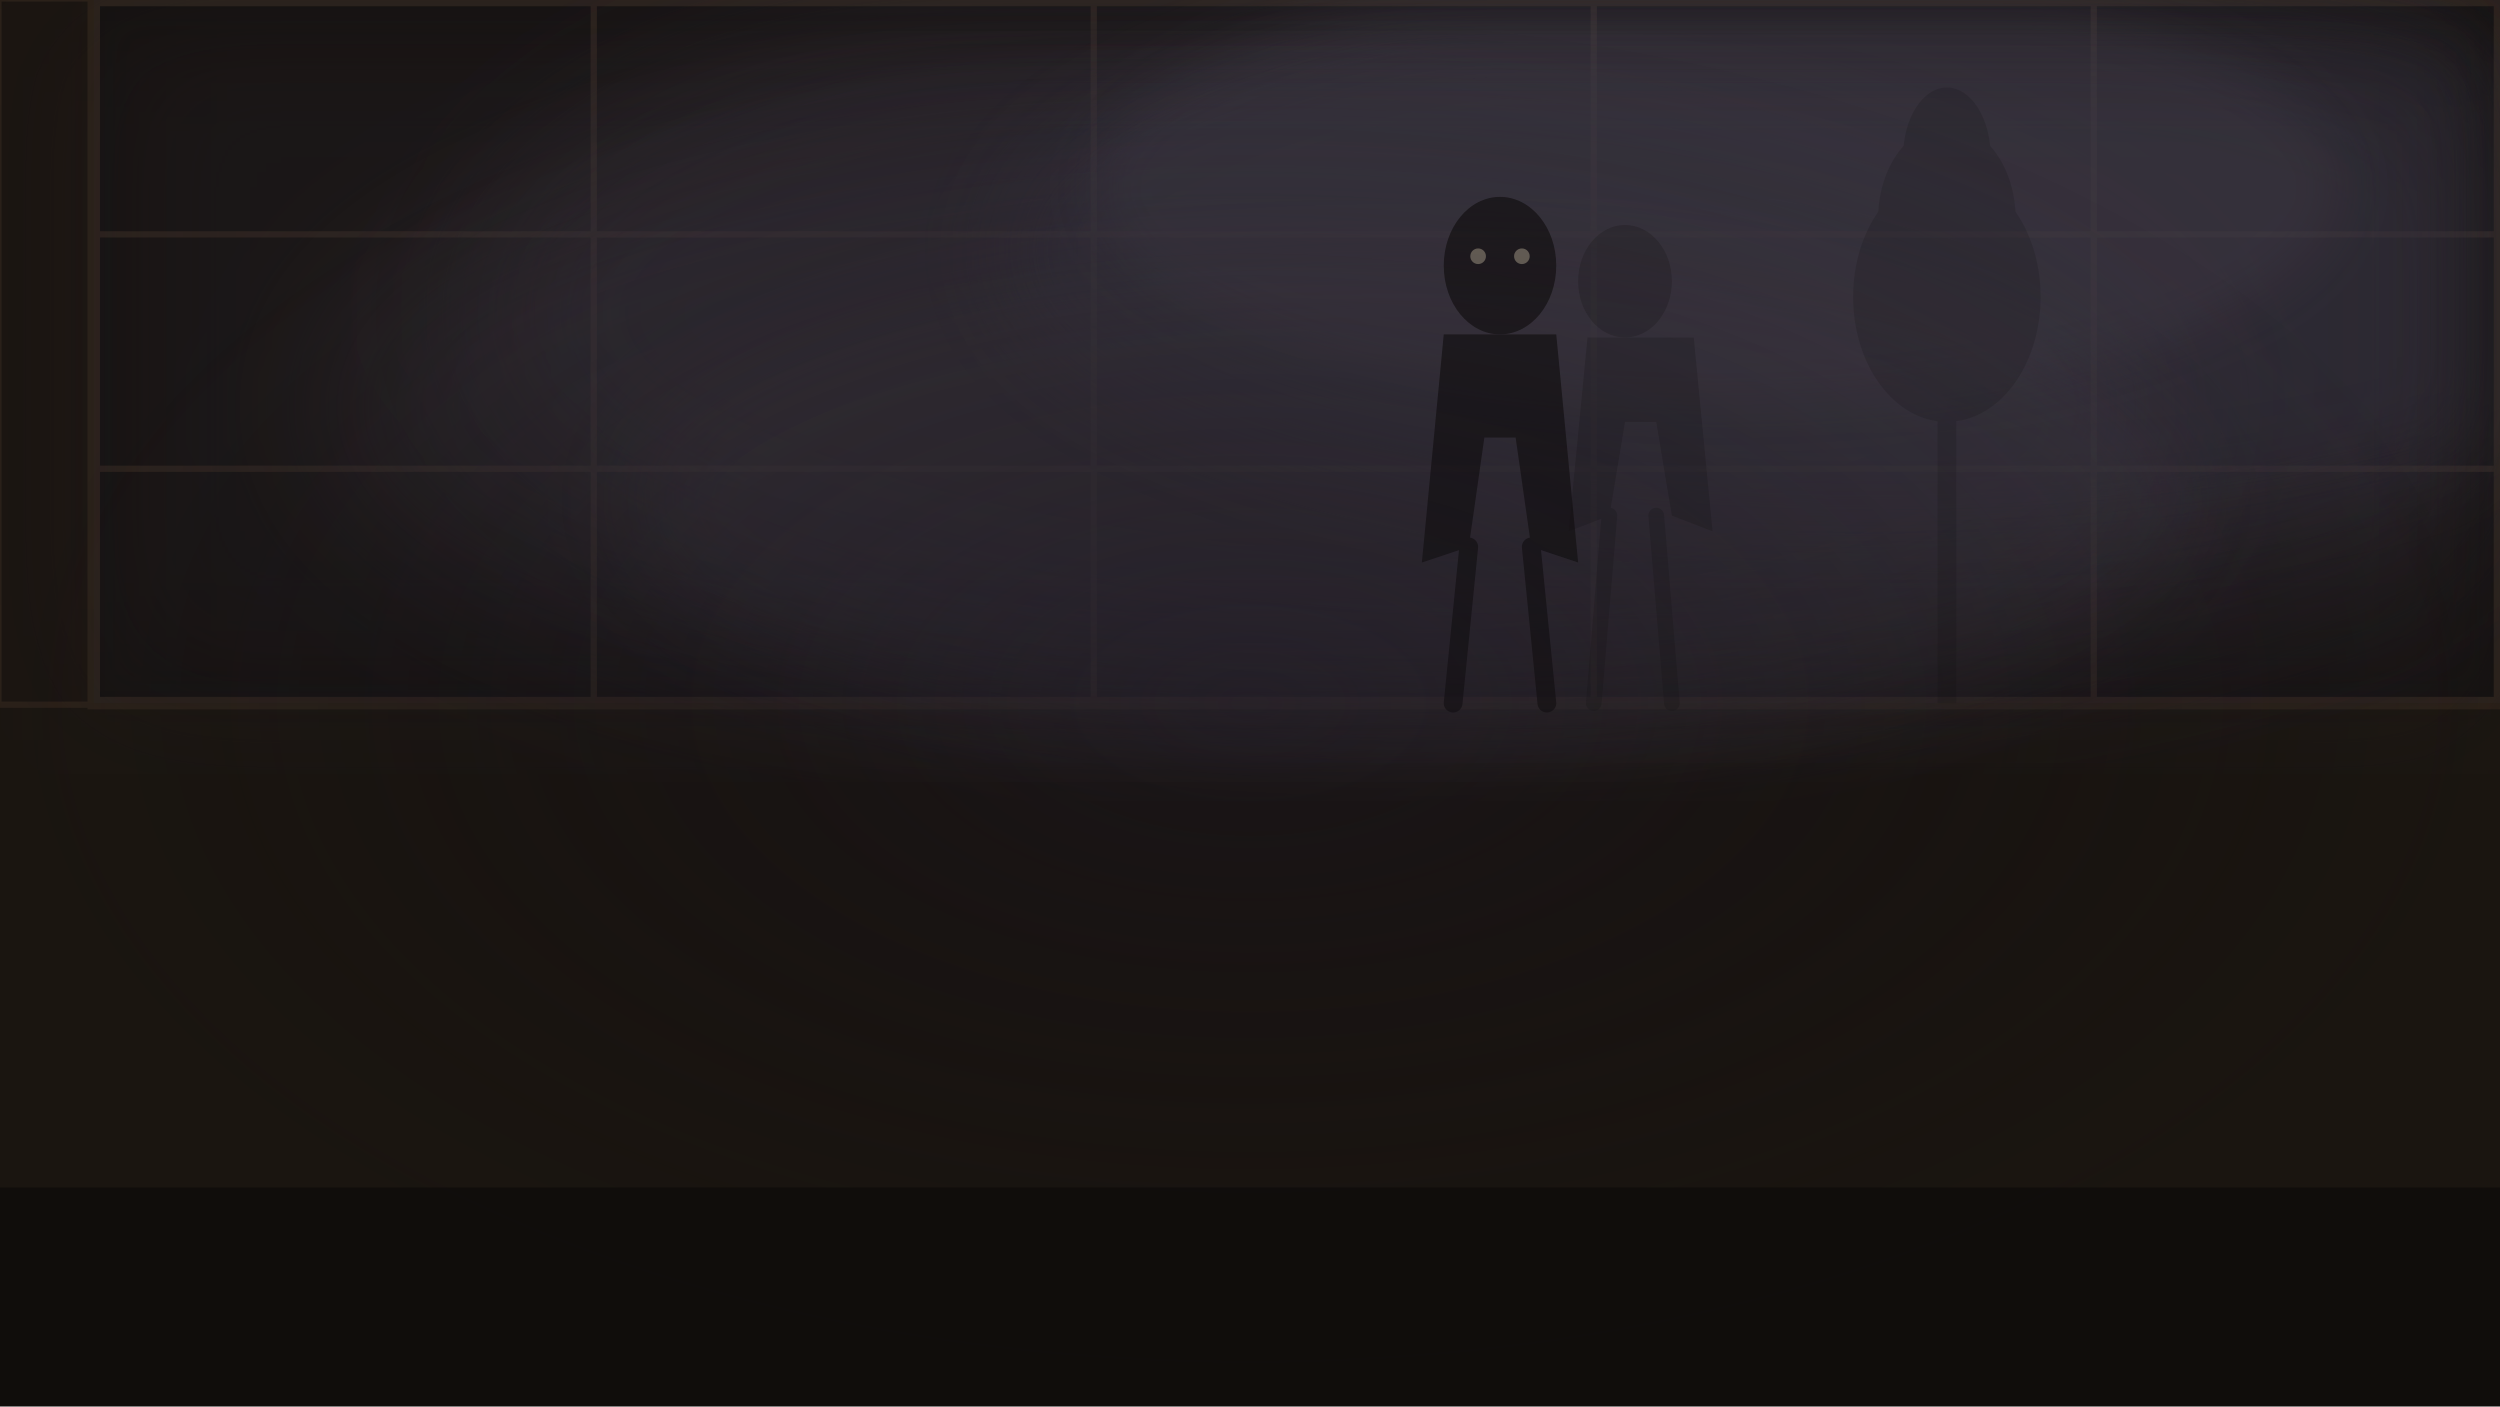
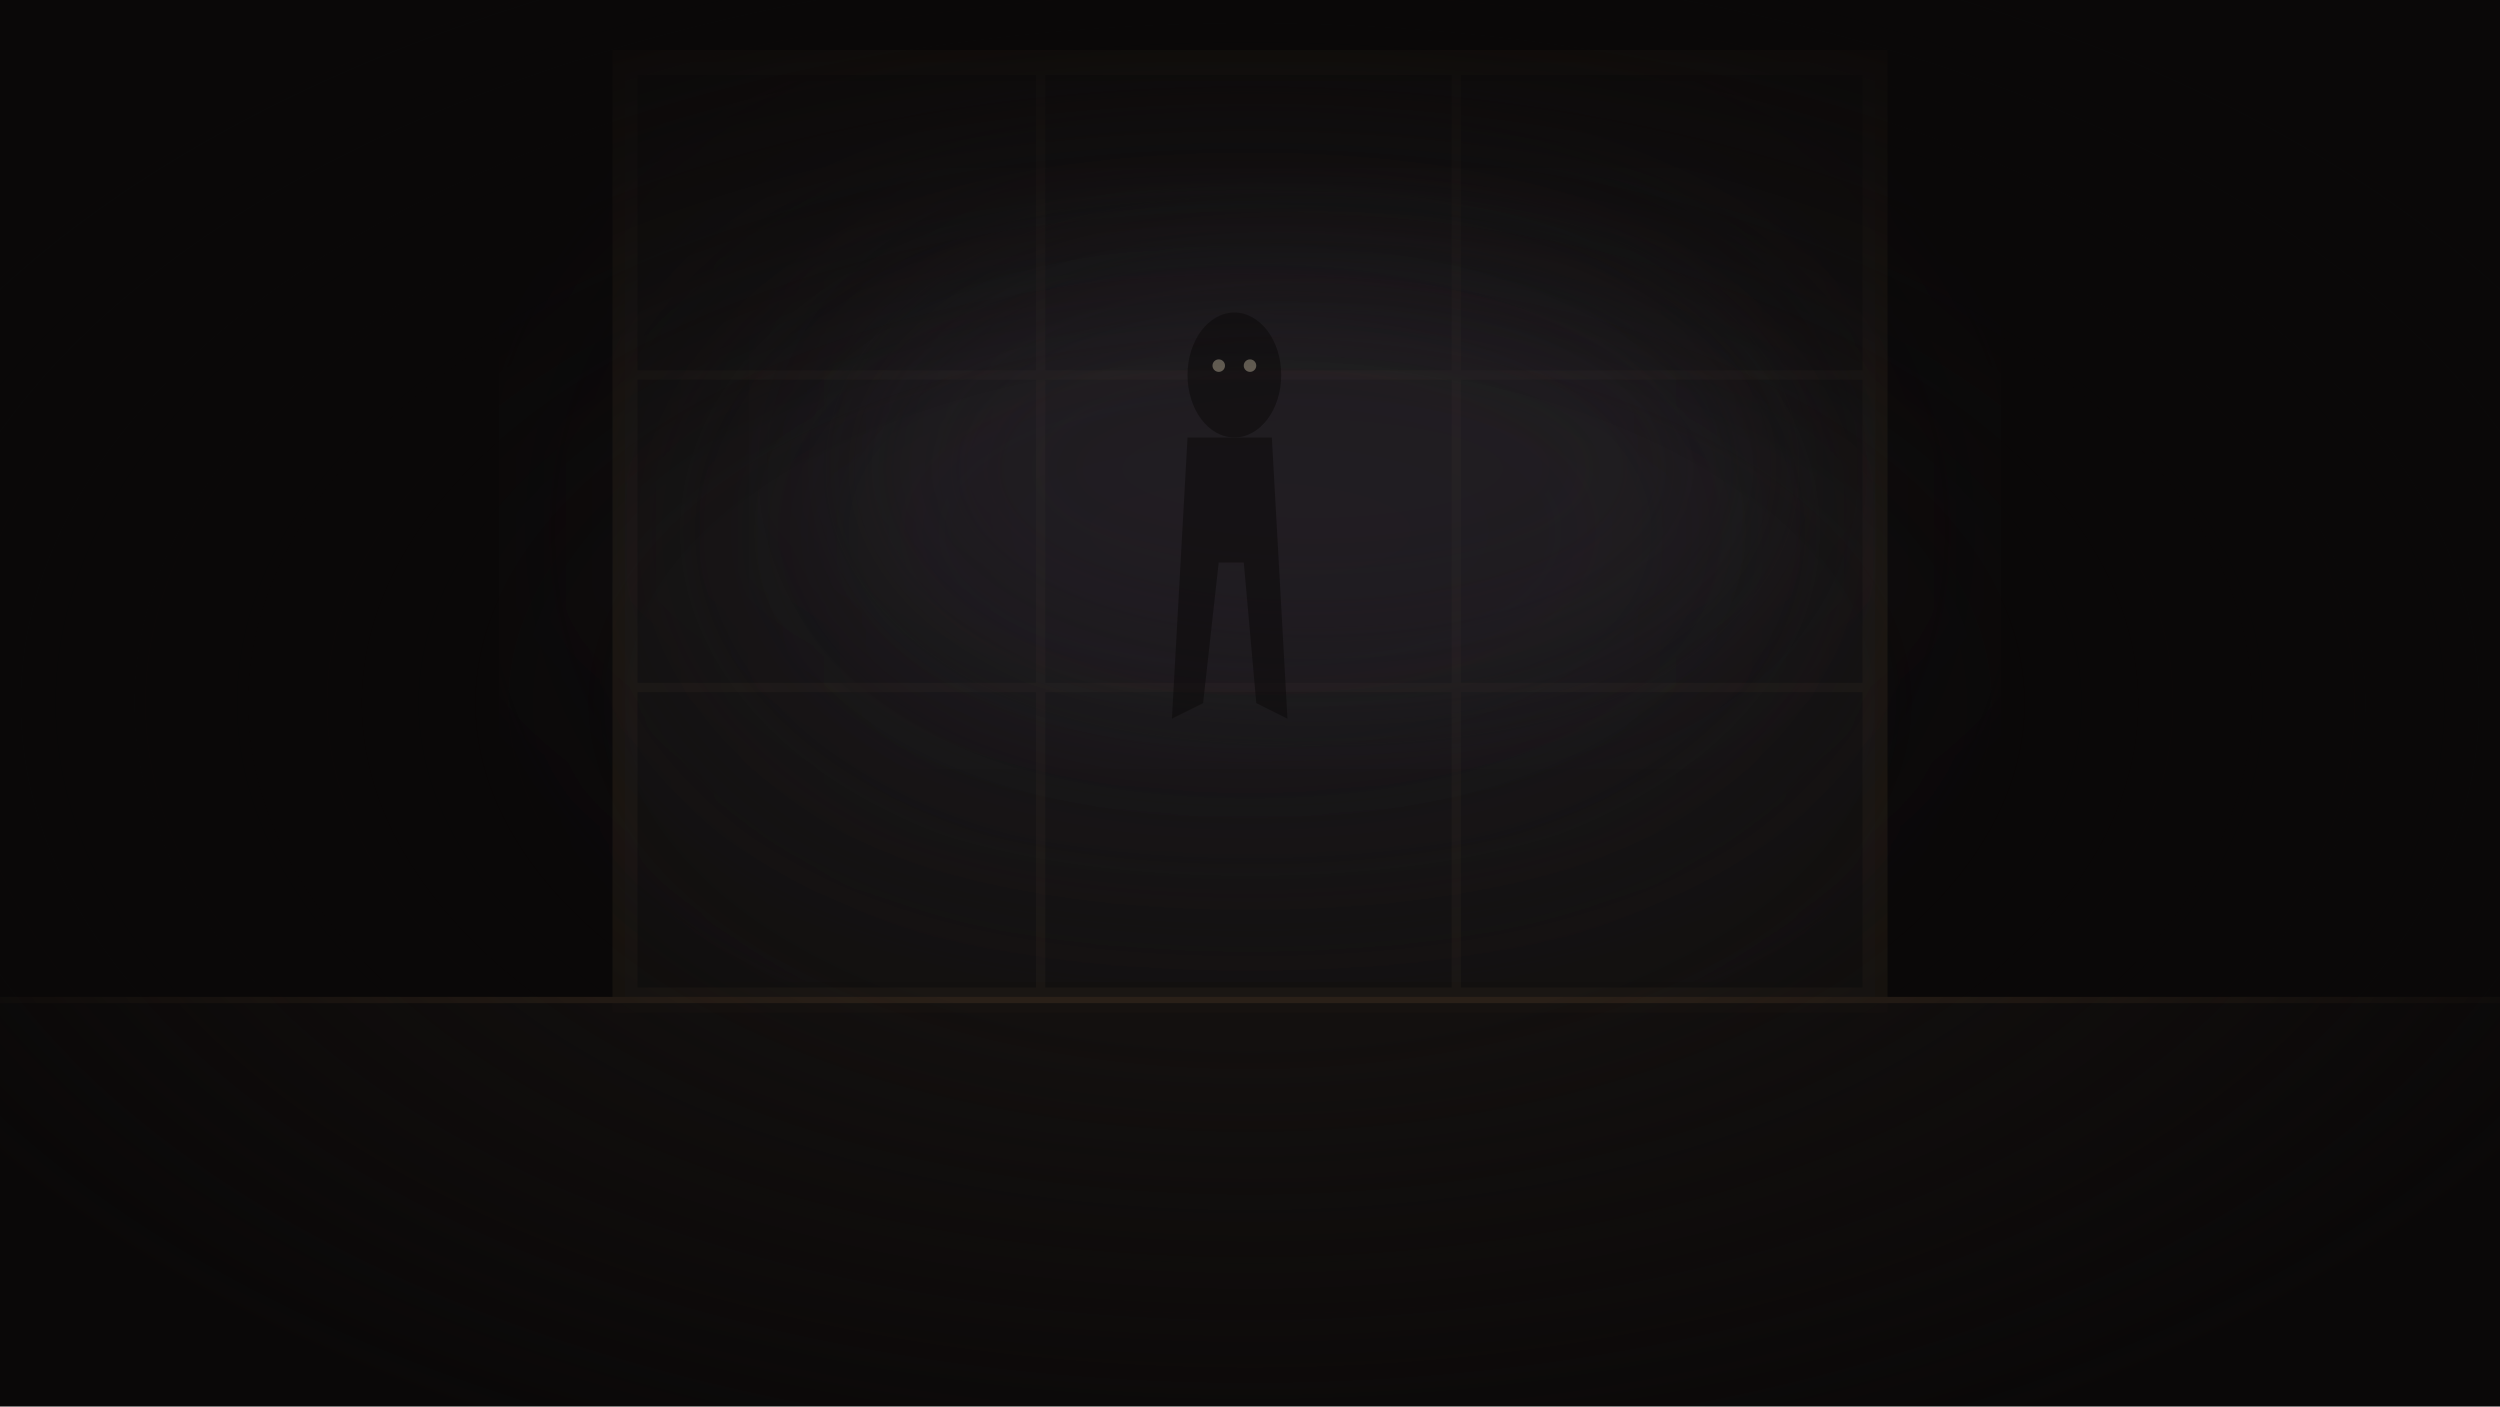
<svg xmlns="http://www.w3.org/2000/svg" viewBox="0 0 800 450" width="800" height="450">
  <defs>
-     <linearGradient id="fogGrad" x1="0" y1="0" x2="0" y2="1">
-       <stop offset="0%" stop-color="#1a1a2e" />
-       <stop offset="100%" stop-color="#2a2a3e" />
-     </linearGradient>
-     <linearGradient id="silGrad" x1="0" y1="0" x2="0" y2="1">
-       <stop offset="0%" stop-color="#0a0808" />
-       <stop offset="100%" stop-color="#151010" />
-     </linearGradient>
-     <filter id="blurFog">
-       <feGaussianBlur stdDeviation="8" />
+     <filter id="b3">
+       <feGaussianBlur stdDeviation="30" />
    </filter>
-     <filter id="blurFog2">
-       <feGaussianBlur stdDeviation="15" />
+     <filter id="b5">
+       <feGaussianBlur stdDeviation="50" />
    </filter>
-     <filter id="blurFog3">
-       <feGaussianBlur stdDeviation="25" />
-     </filter>
-     <radialGradient id="glow" cx="50%" cy="50%" r="50%">
-       <stop offset="0%" stop-color="#1a1520" stop-opacity="1" />
-       <stop offset="100%" stop-color="#0a0808" stop-opacity="0" />
+     <radialGradient id="vignette" cx="50%" cy="50%" r="60%">
+       <stop offset="40%" stop-color="#0a0808" stop-opacity="0" />
+       <stop offset="100%" stop-color="#0a0808" stop-opacity="1" />
    </radialGradient>
  </defs>
  <rect width="800" height="450" fill="#0a0808" />
-   <rect x="0" y="225" width="800" height="225" fill="#1a1510" />
-   <line x1="0" y1="225" x2="800" y2="225" stroke="#2a2018" stroke-width="3" />
-   <rect x="0" y="0" width="30" height="225" fill="#1a1410" stroke="#2a2018" stroke-width="1" />
-   <rect x="30" y="0" width="770" height="225" fill="none" stroke="#2a2018" stroke-width="4" />
-   <line x1="190" y1="0" x2="190" y2="225" stroke="#2a2018" stroke-width="2" />
-   <line x1="350" y1="0" x2="350" y2="225" stroke="#2a2018" stroke-width="2" />
-   <line x1="510" y1="0" x2="510" y2="225" stroke="#2a2018" stroke-width="2" />
-   <line x1="670" y1="0" x2="670" y2="225" stroke="#2a2018" stroke-width="2" />
-   <line x1="30" y1="75" x2="800" y2="75" stroke="#2a2018" stroke-width="2" />
-   <line x1="30" y1="150" x2="800" y2="150" stroke="#2a2018" stroke-width="2" />
-   <rect x="30" y="0" width="770" height="225" fill="#2a2520" opacity="0.3" />
-   <ellipse cx="500" cy="100" rx="350" ry="120" fill="#3a3545" opacity="0.4" filter="url(#blurFog3)" />
-   <ellipse cx="400" cy="130" rx="300" ry="100" fill="#4a4555" opacity="0.3" filter="url(#blurFog3)" />
-   <ellipse cx="600" cy="80" rx="280" ry="90" fill="#3a3a50" opacity="0.35" filter="url(#blurFog2)" />
-   <ellipse cx="450" cy="160" rx="250" ry="80" fill="#4a4550" opacity="0.25" filter="url(#blurFog2)" />
-   <ellipse cx="550" cy="60" rx="200" ry="70" fill="#5a5565" opacity="0.2" filter="url(#blurFog)" />
-   <rect x="30" y="0" width="770" height="225" fill="#3a3545" opacity="0.15" filter="url(#blurFog3)" />
-   <g opacity="0.6">
-     <ellipse cx="480" cy="85" rx="18" ry="22" fill="#0a0808" />
-     <path d="M462,107 L455,180 L470,175 L475,140 L485,140 L490,175 L505,180 L498,107 Z" fill="#0a0808" />
-     <line x1="470" y1="175" x2="465" y2="225" stroke="#0a0808" stroke-width="6" stroke-linecap="round" />
-     <line x1="490" y1="175" x2="495" y2="225" stroke="#0a0808" stroke-width="6" stroke-linecap="round" />
+   <rect x="200" y="20" width="400" height="300" fill="none" stroke="#1a1510" stroke-width="8" />
+   <line x1="333" y1="20" x2="333" y2="320" stroke="#1a1510" stroke-width="3" />
+   <line x1="466" y1="20" x2="466" y2="320" stroke="#1a1510" stroke-width="3" />
+   <line x1="200" y1="120" x2="600" y2="120" stroke="#1a1510" stroke-width="3" />
+   <line x1="200" y1="220" x2="600" y2="220" stroke="#1a1510" stroke-width="3" />
+   <rect x="200" y="20" width="400" height="300" fill="#1a1815" opacity="0.5" />
+   <ellipse cx="400" cy="170" rx="200" ry="120" fill="#2a2530" opacity="0.3" filter="url(#b5)" />
+   <ellipse cx="420" cy="150" rx="150" ry="80" fill="#3a3540" opacity="0.2" filter="url(#b3)" />
+   <g opacity="0.5">
+     <ellipse cx="395" cy="120" rx="15" ry="20" fill="#0a0808" />
+     <path d="M380,140 L375,230 L385,225 L390,180 L398,180 L402,225 L412,230 L407,140 Z" fill="#0a0808" />
  </g>
-   <g opacity="0.2">
-     <ellipse cx="520" cy="90" rx="15" ry="18" fill="#0a0808" />
-     <path d="M508,108 L502,170 L515,165 L520,135 L530,135 L535,165 L548,170 L542,108 Z" fill="#0a0808" />
-     <line x1="515" y1="165" x2="510" y2="225" stroke="#0a0808" stroke-width="5" stroke-linecap="round" />
-     <line x1="530" y1="165" x2="535" y2="225" stroke="#0a0808" stroke-width="5" stroke-linecap="round" />
-   </g>
-   <circle cx="473" cy="82" r="2.5" fill="#d4c8b0" opacity="0.5" />
-   <circle cx="487" cy="82" r="2.5" fill="#d4c8b0" opacity="0.5" />
-   <rect x="30" y="0" width="770" height="225" fill="#1a1510" opacity="0.1" filter="url(#blurFog)" />
-   <g opacity="0.15" fill="#0a0808">
-     <rect x="620" y="100" width="6" height="125" />
-     <ellipse cx="623" cy="95" rx="30" ry="40" />
-     <ellipse cx="623" cy="70" rx="22" ry="30" />
-     <ellipse cx="623" cy="50" rx="14" ry="22" />
-   </g>
-   <rect width="800" height="450" fill="url(#glow)" opacity="0.5" />
-   <rect x="0" y="380" width="800" height="70" fill="#0a0808" opacity="0.6" />
+   <circle cx="390" cy="117" r="2" fill="#d4c8b0" opacity="0.4" />
+   <circle cx="400" cy="117" r="2" fill="#d4c8b0" opacity="0.4" />
+   <rect x="0" y="320" width="800" height="130" fill="#151210" opacity="0.8" />
+   <line x1="0" y1="320" x2="800" y2="320" stroke="#2a2018" stroke-width="2" />
+   <rect width="800" height="450" fill="url(#vignette)" />
</svg>
